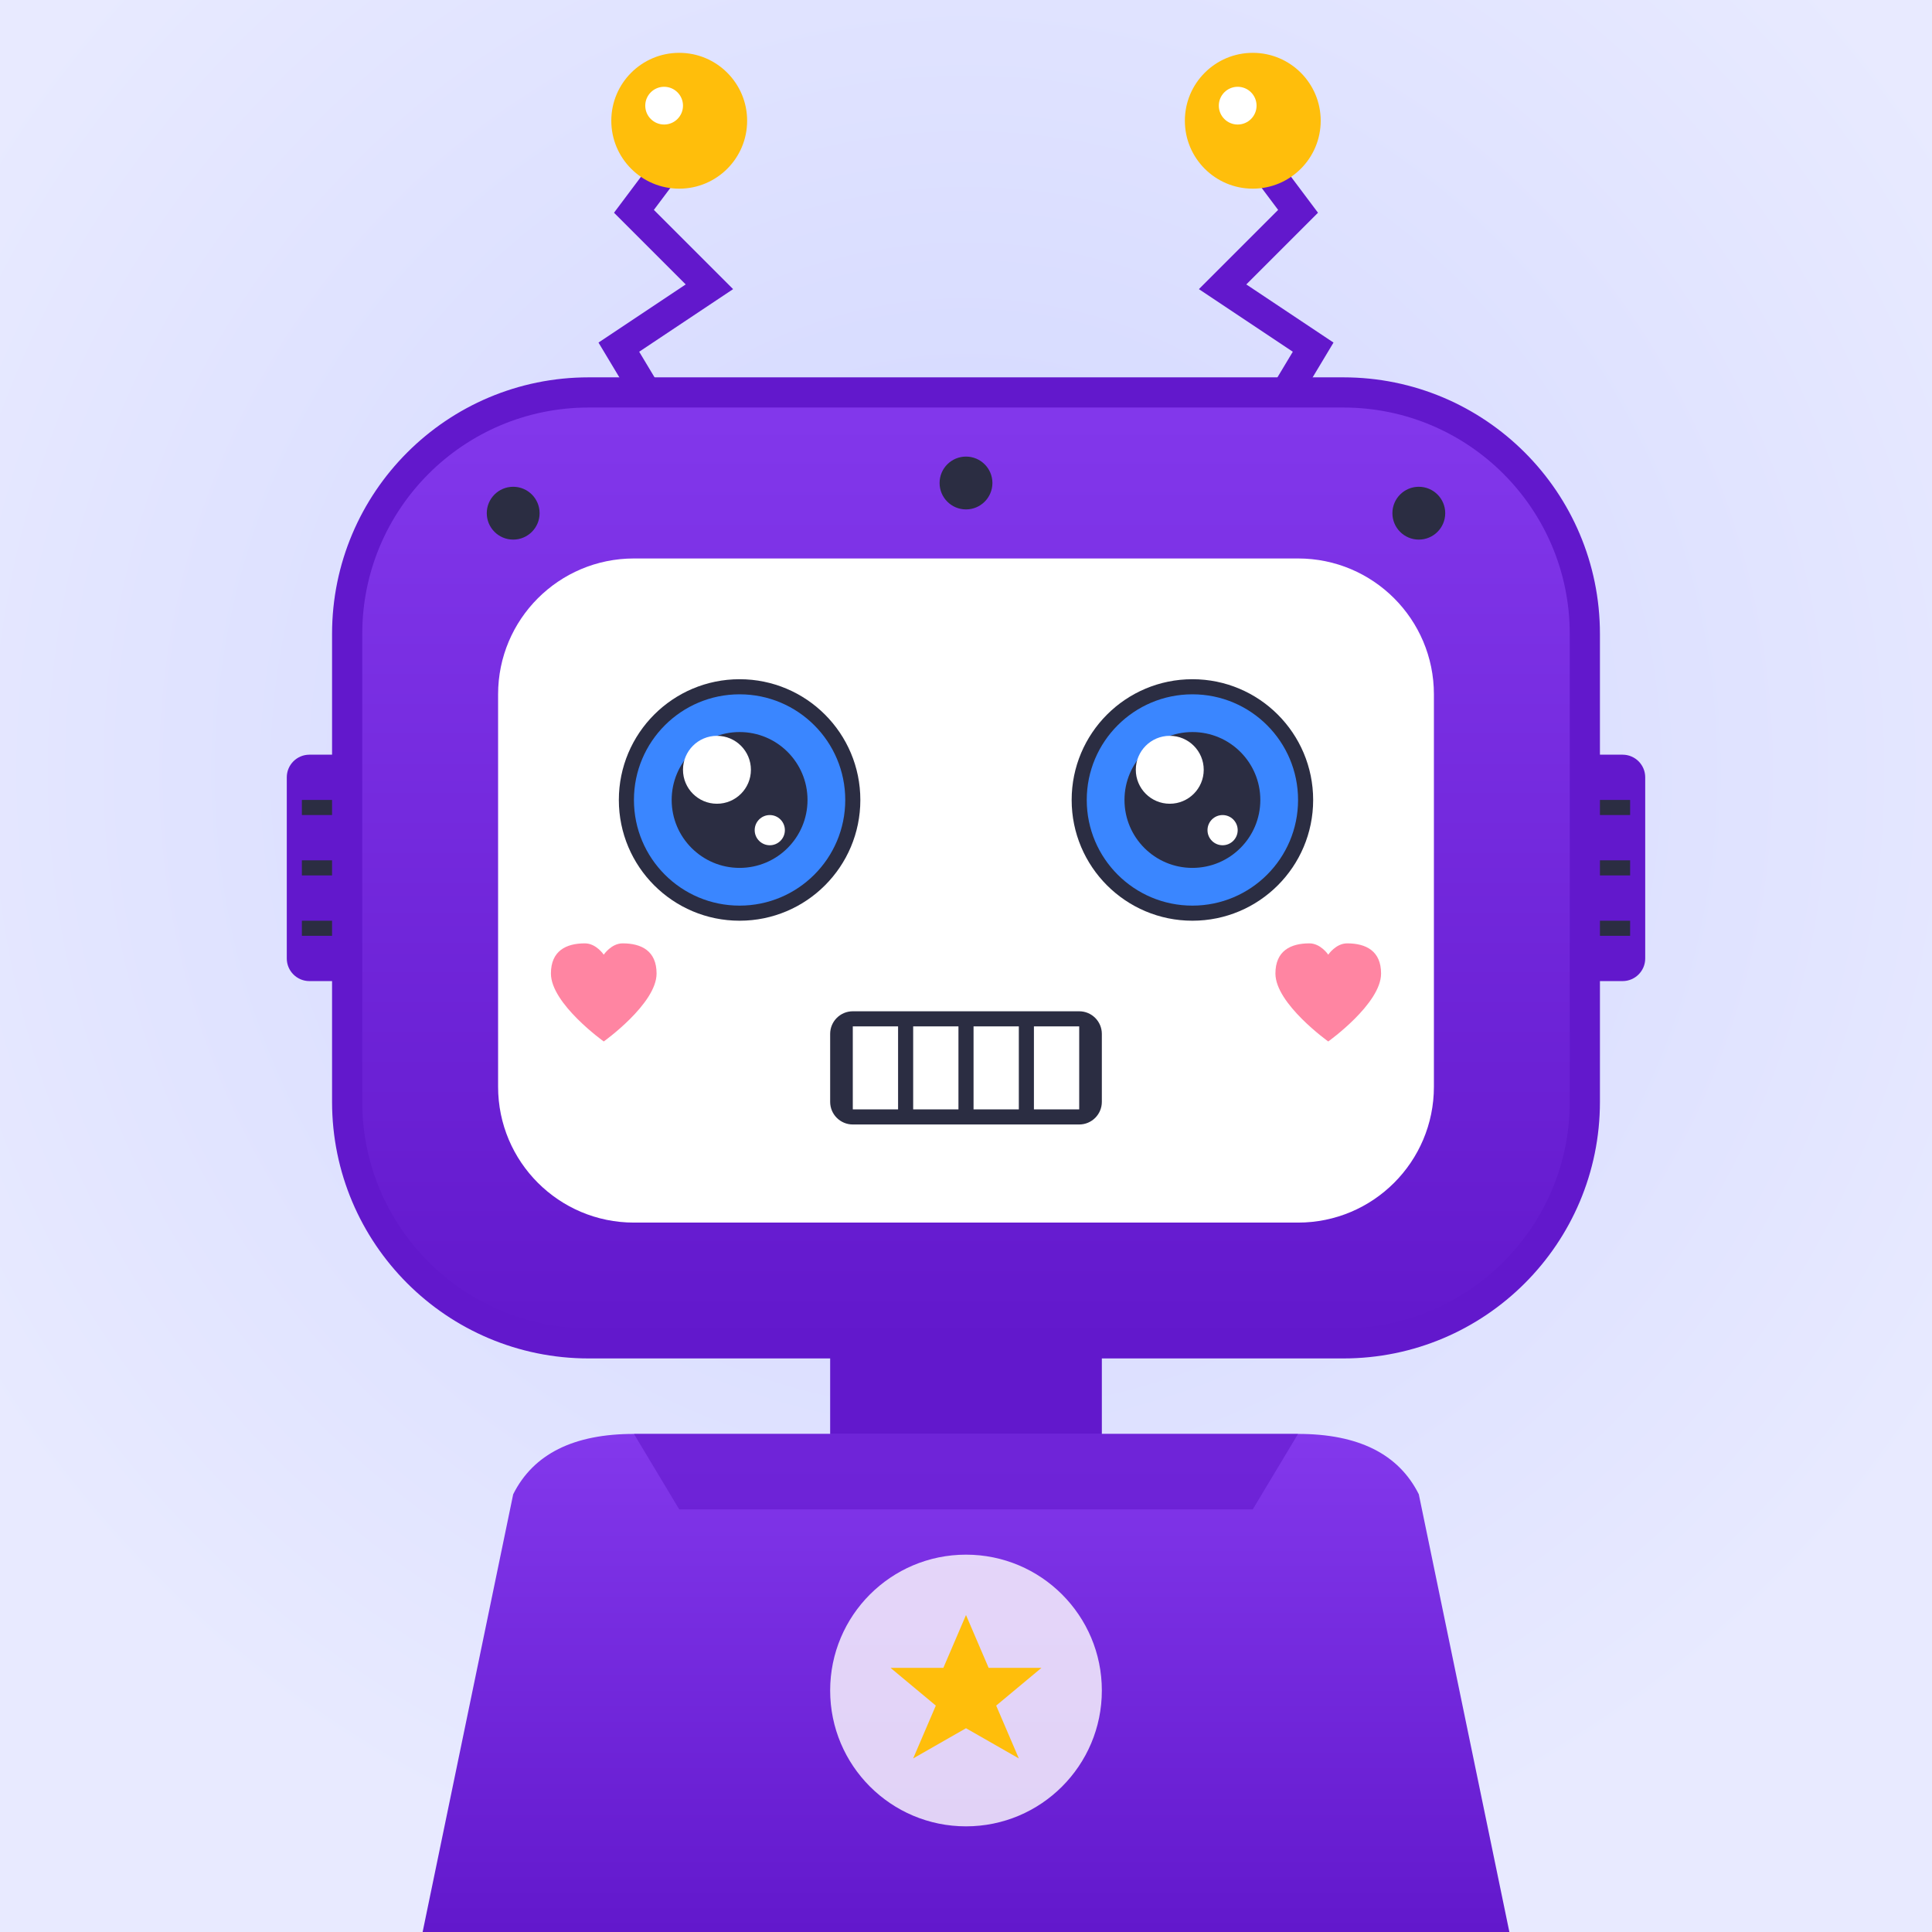
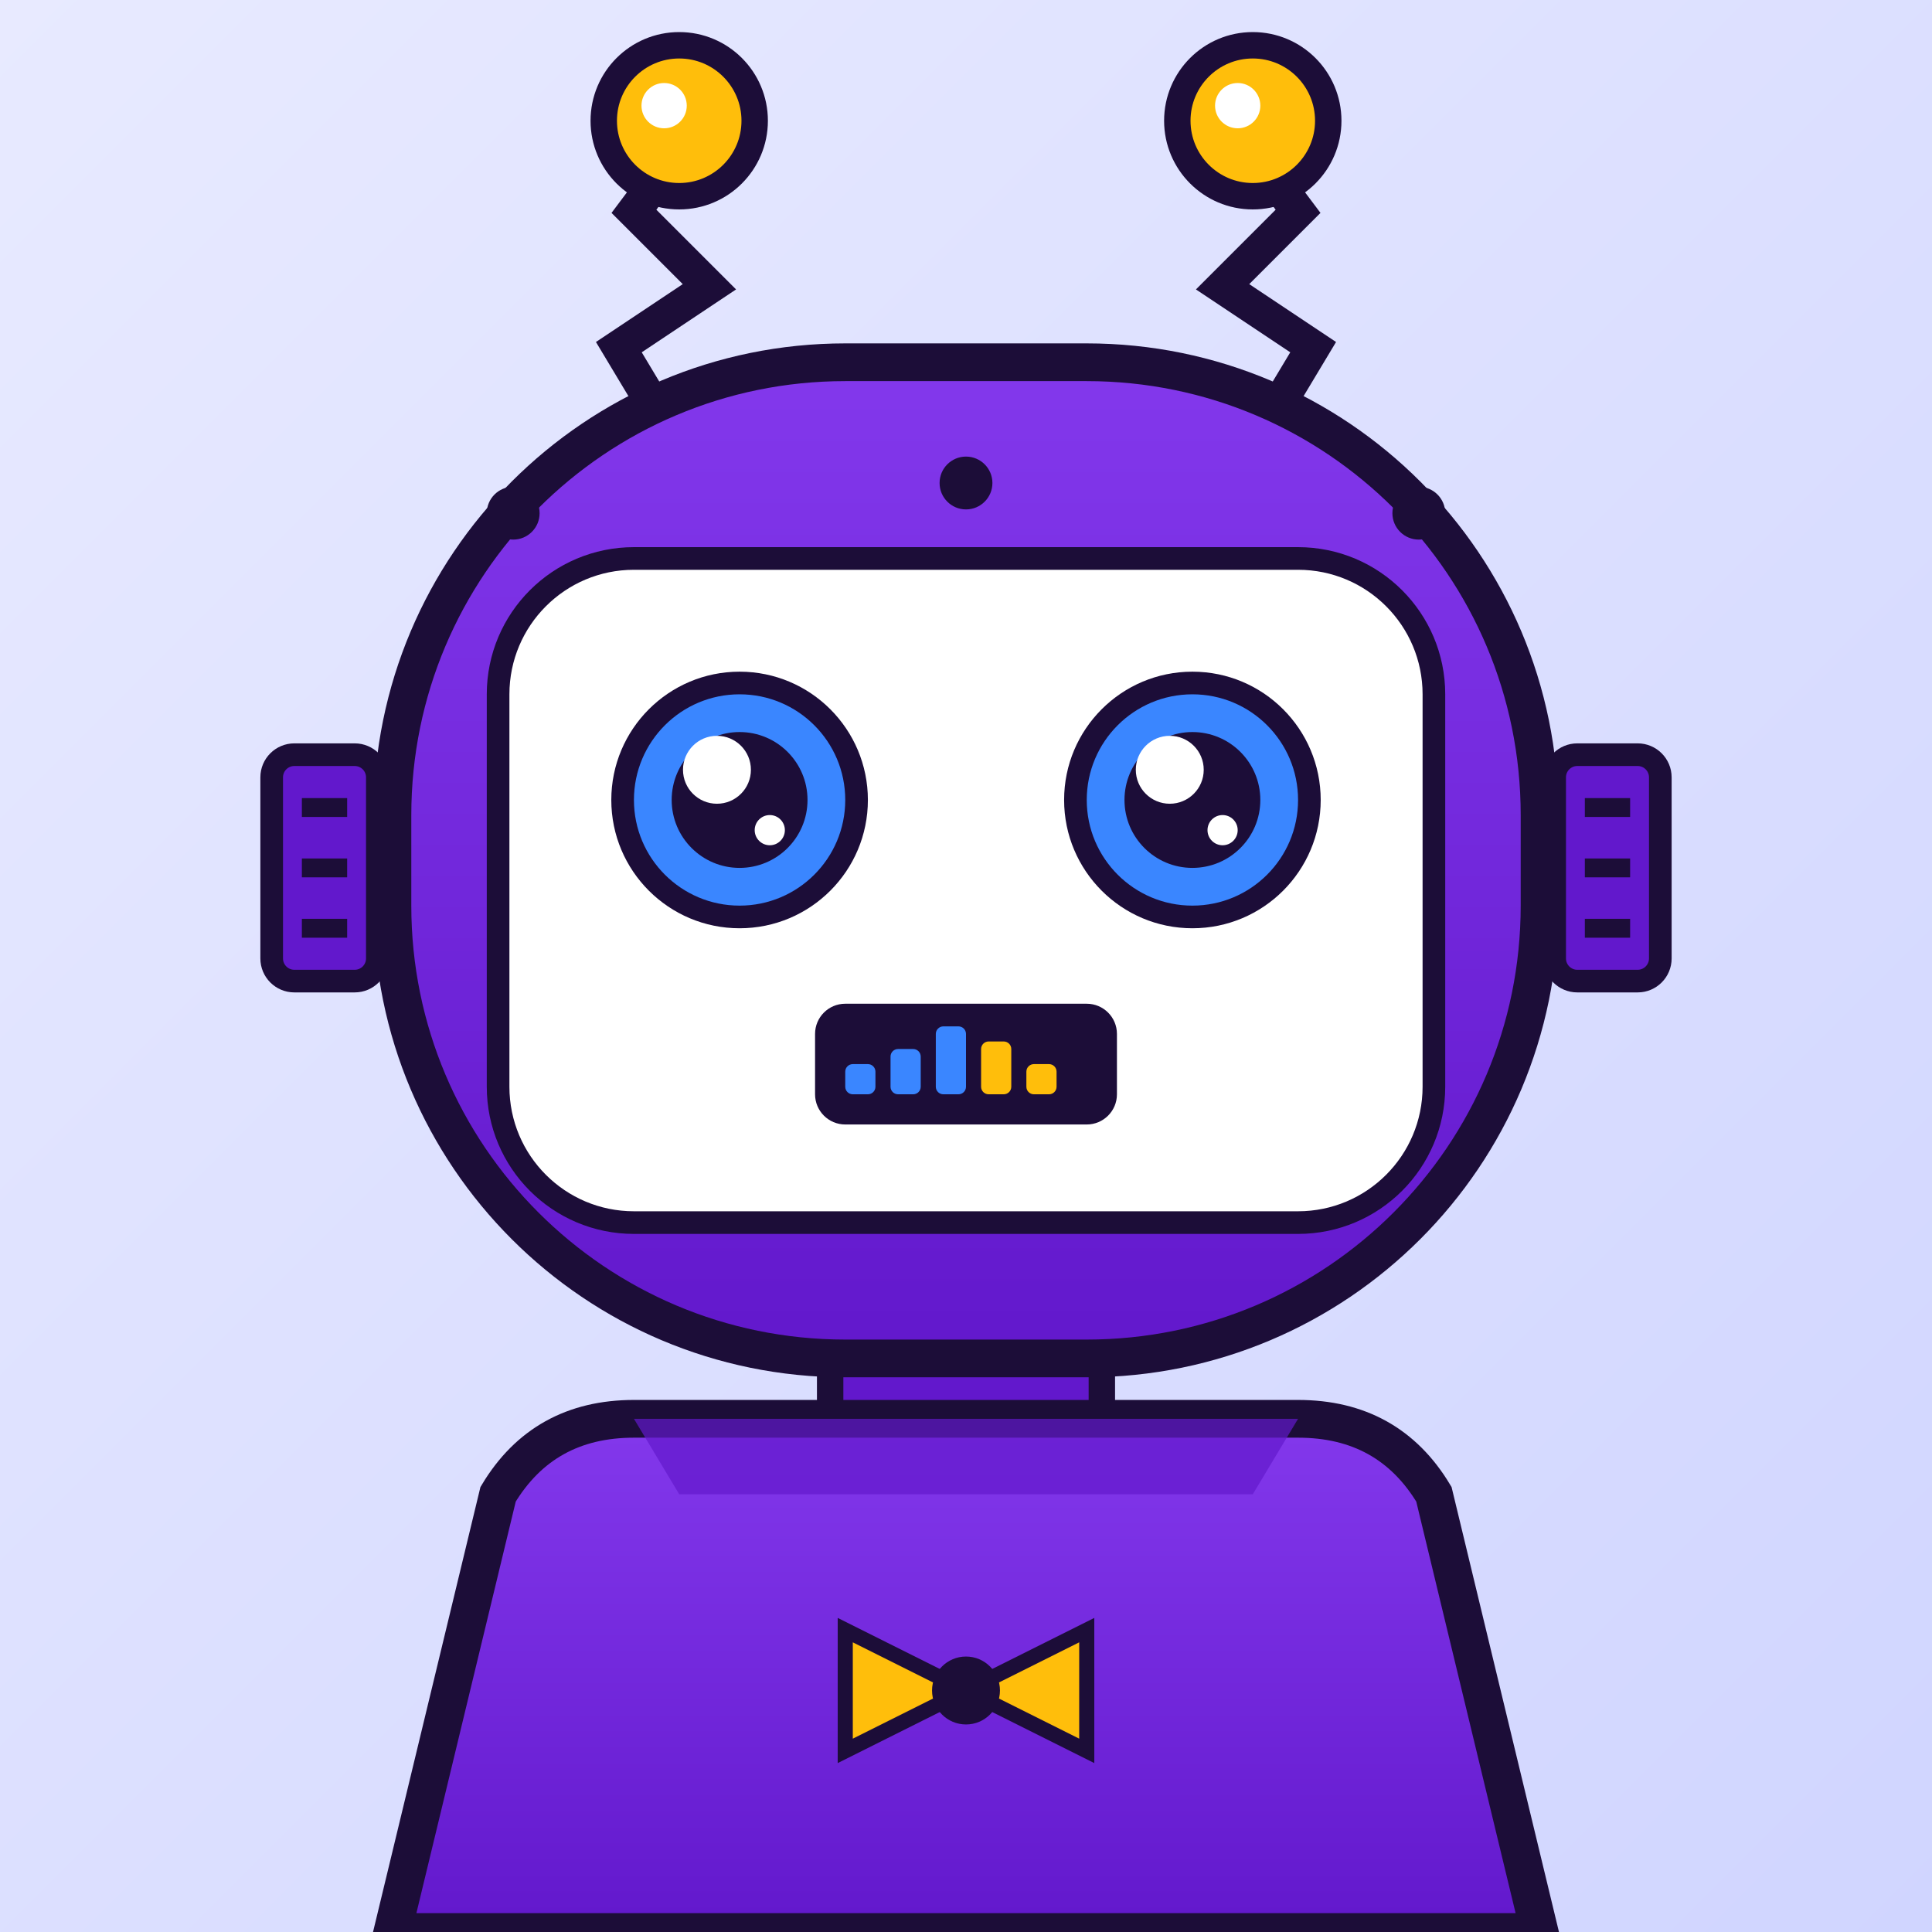
<svg xmlns="http://www.w3.org/2000/svg" viewBox="0 0 256 256" width="256" height="256">
  <defs>
    <clipPath id="avatar-clip">
      <rect x="0" y="0" width="256" height="256" rx="28" ry="28" />
    </clipPath>
    <linearGradient id="bg-grad-linear" x1="0%" y1="0%" x2="100%" y2="100%">
      <stop offset="0%" stop-color="#E8EAFF" />
      <stop offset="100%" stop-color="#D0D5FF" />
    </linearGradient>
    <radialGradient id="bg-grad-radial" cx="50%" cy="40%" r="60%">
      <stop offset="0%" stop-color="#D0D5FF" />
      <stop offset="100%" stop-color="#E8EAFF" />
    </radialGradient>
    <linearGradient id="chassis-grad" x1="0%" y1="0%" x2="0%" y2="100%">
      <stop offset="0%" stop-color="#8338EC" />
      <stop offset="100%" stop-color="#6218CC" />
    </linearGradient>
    <linearGradient id="metal-shine" x1="0%" y1="0%" x2="100%" y2="100%">
      <stop offset="0%" stop-color="#FFFFFF" stop-opacity="0.35" />
      <stop offset="50%" stop-color="#FFFFFF" stop-opacity="0.0" />
      <stop offset="100%" stop-color="#000000" stop-opacity="0.15" />
    </linearGradient>
  </defs>
-   <rect x="0" y="0" width="256" height="256" fill="url(#bg-grad-radial)" />
+   <rect x="0" y="0" width="256" height="256" fill="url(#bg-grad-linear)" />
  <g clip-path="url(#avatar-clip)">
-     <path d="M 88 56 L 82 46 L 94 38 L 84 28 L 90 20" stroke="#6218CC" stroke-width="4" fill="none" stroke-linecap="round" />
-     <circle cx="90" cy="16" r="9" fill="#FFBE0B" />
-     <circle cx="88" cy="14" r="2.5" fill="#FFFFFF" />
-     <path d="M 168 56 L 174 46 L 162 38 L 172 28 L 166 20" stroke="#6218CC" stroke-width="4" fill="none" stroke-linecap="round" />
-     <circle cx="166" cy="16" r="9" fill="#FFBE0B" />
-     <circle cx="164" cy="14" r="2.5" fill="#FFFFFF" />
-     <rect x="110" y="165" width="36" height="30" rx="5" fill="#6218CC" />
-     <path d="M 56 256 L 68 198 Q 72 190 84 190 L 172 190 Q 184 190 188 198 L 200 256 Z" fill="url(#chassis-grad)" />
-     <path d="M 84 190 L 172 190 L 166 200 L 90 200 Z" fill="#6218CC" opacity="0.6" />
-     <circle cx="128" cy="224" r="18" fill="#FFFFFF" opacity="0.8" />
-     <polygon points="128,214 131,221 138,221 132,226 135,233 128,229 121,233 124,226 118,221 125,221" fill="#FFBE0B" />
-     <rect x="38" y="100" width="12" height="30" rx="3" fill="#6218CC" />
-     <line x1="40" y1="107" x2="48" y2="107" stroke="#2B2D42" stroke-width="2" />
-     <line x1="40" y1="115" x2="48" y2="115" stroke="#2B2D42" stroke-width="2" />
-     <line x1="40" y1="123" x2="48" y2="123" stroke="#2B2D42" stroke-width="2" />
-     <rect x="206" y="100" width="12" height="30" rx="3" fill="#6218CC" />
-     <line x1="208" y1="107" x2="216" y2="107" stroke="#2B2D42" stroke-width="2" />
-     <line x1="208" y1="115" x2="216" y2="115" stroke="#2B2D42" stroke-width="2" />
-     <line x1="208" y1="123" x2="216" y2="123" stroke="#2B2D42" stroke-width="2" />
-     <rect x="46" y="52" width="164" height="126" rx="32" ry="32" fill="url(#chassis-grad)" stroke="#6218CC" stroke-width="4" />
-     <circle cx="68" cy="68" r="3.5" fill="#2B2D42" />
-     <circle cx="128" cy="64" r="3.5" fill="#2B2D42" />
-     <circle cx="188" cy="68" r="3.5" fill="#2B2D42" />
-     <rect x="66" y="74" width="124" height="88" rx="18" ry="18" fill="#FFFFFF" />
-     <circle cx="98" cy="106" r="16" fill="#2B2D42" />
+     <path d="M 88 56 L 82 46 L 94 38 L 84 28 L 90 20" stroke="#1C0D38" stroke-width="4.5" fill="none" stroke-linecap="round" />
+     <circle cx="90" cy="16" r="10" fill="#FFBE0B" stroke="#1C0D38" stroke-width="3.5" />
+     <circle cx="88" cy="14" r="3" fill="#FFFFFF" />
+     <path d="M 168 56 L 174 46 L 162 38 L 172 28 L 166 20" stroke="#1C0D38" stroke-width="4.5" fill="none" stroke-linecap="round" />
+     <circle cx="166" cy="16" r="10" fill="#FFBE0B" stroke="#1C0D38" stroke-width="3.5" />
+     <circle cx="164" cy="14" r="3" fill="#FFFFFF" />
+     <rect x="110" y="165" width="36" height="30" rx="5" fill="#6218CC" stroke="#1C0D38" stroke-width="3.5" />
+     <path d="M 52 256 L 66 198 Q 72 188 84 188 L 172 188 Q 184 188 190 198 L 204 256 Z" fill="url(#chassis-grad)" stroke="#1C0D38" stroke-width="5" />
+     <path d="M 84 188 L 172 188 L 166 198 L 90 198 Z" fill="#6218CC" opacity="0.7" />
+     <polygon points="112,216 112,232 128,224" fill="#FFBE0B" stroke="#1C0D38" stroke-width="2" />
+     <polygon points="144,216 144,232 128,224" fill="#FFBE0B" stroke="#1C0D38" stroke-width="2" />
+     <circle cx="128" cy="224" r="4.5" fill="#1C0D38" />
+     <rect x="36" y="100" width="14" height="30" rx="3" fill="#6218CC" stroke="#1C0D38" stroke-width="3" />
+     <line x1="40" y1="107" x2="46" y2="107" stroke="#1C0D38" stroke-width="2.5" />
+     <line x1="40" y1="115" x2="46" y2="115" stroke="#1C0D38" stroke-width="2.5" />
+     <line x1="40" y1="123" x2="46" y2="123" stroke="#1C0D38" stroke-width="2.5" />
+     <rect x="206" y="100" width="14" height="30" rx="3" fill="#6218CC" stroke="#1C0D38" stroke-width="3" />
+     <line x1="210" y1="107" x2="216" y2="107" stroke="#1C0D38" stroke-width="2.5" />
+     <line x1="210" y1="115" x2="216" y2="115" stroke="#1C0D38" stroke-width="2.5" />
+     <line x1="210" y1="123" x2="216" y2="123" stroke="#1C0D38" stroke-width="2.5" />
+     <rect x="52" y="48" width="152" height="132" rx="60" ry="60" fill="url(#chassis-grad)" stroke="#1C0D38" stroke-width="5" />
+     <circle cx="68" cy="68" r="3.5" fill="#1C0D38" />
+     <circle cx="128" cy="64" r="3.5" fill="#1C0D38" />
+     <circle cx="188" cy="68" r="3.5" fill="#1C0D38" />
+     <rect x="66" y="74" width="124" height="88" rx="18" ry="18" fill="#FFFFFF" stroke="#1C0D38" stroke-width="3" />
+     <circle cx="98" cy="106" r="17" fill="#1C0D38" />
    <circle cx="98" cy="106" r="14" fill="#3A86FF" />
-     <circle cx="98" cy="106" r="9" fill="#2B2D42" />
+     <circle cx="98" cy="106" r="9" fill="#1C0D38" />
    <circle cx="95" cy="102" r="4.5" fill="#FFFFFF" />
    <circle cx="102" cy="110" r="2" fill="#FFFFFF" />
-     <circle cx="158" cy="106" r="16" fill="#2B2D42" />
+     <circle cx="158" cy="106" r="17" fill="#1C0D38" />
    <circle cx="158" cy="106" r="14" fill="#3A86FF" />
-     <circle cx="158" cy="106" r="9" fill="#2B2D42" />
+     <circle cx="158" cy="106" r="9" fill="#1C0D38" />
    <circle cx="155" cy="102" r="4.5" fill="#FFFFFF" />
    <circle cx="162" cy="110" r="2" fill="#FFFFFF" />
-     <path d="M 80 138 C 80 138, 73 133, 73 129 C 73 126, 75 125, 77.5 125 C 79 125, 80 126.5, 80 126.5 C 80 126.5, 81 125, 82.5 125 C 85 125, 87 126, 87 129 C 87 133, 80 138, 80 138 Z" fill="#FF85A2" />
-     <path d="M 176 138 C 176 138, 169 133, 169 129 C 169 126, 171 125, 173.5 125 C 175 125, 176 126.5, 176 126.5 C 176 126.5, 177 125, 178.5 125 C 181 125, 183 126, 183 129 C 183 133, 176 138, 176 138 Z" fill="#FF85A2" />
-     <rect x="110" y="134" width="36" height="15" rx="3" fill="#2B2D42" />
-     <rect x="113" y="136" width="6" height="11" fill="#FFFFFF" />
-     <rect x="121" y="136" width="6" height="11" fill="#FFFFFF" />
-     <rect x="129" y="136" width="6" height="11" fill="#FFFFFF" />
-     <rect x="137" y="136" width="6" height="11" fill="#FFFFFF" />
+     <rect x="108" y="133" width="40" height="16" rx="4" fill="#1C0D38" />
+     <rect x="112" y="141" width="4" height="4" rx="1" fill="#3A86FF" />
+     <rect x="118" y="139" width="4" height="6" rx="1" fill="#3A86FF" />
+     <rect x="124" y="136" width="4" height="9" rx="1" fill="#3A86FF" />
+     <rect x="130" y="138" width="4" height="7" rx="1" fill="#FFBE0B" />
+     <rect x="136" y="141" width="4" height="4" rx="1" fill="#FFBE0B" />
  </g>
</svg>
